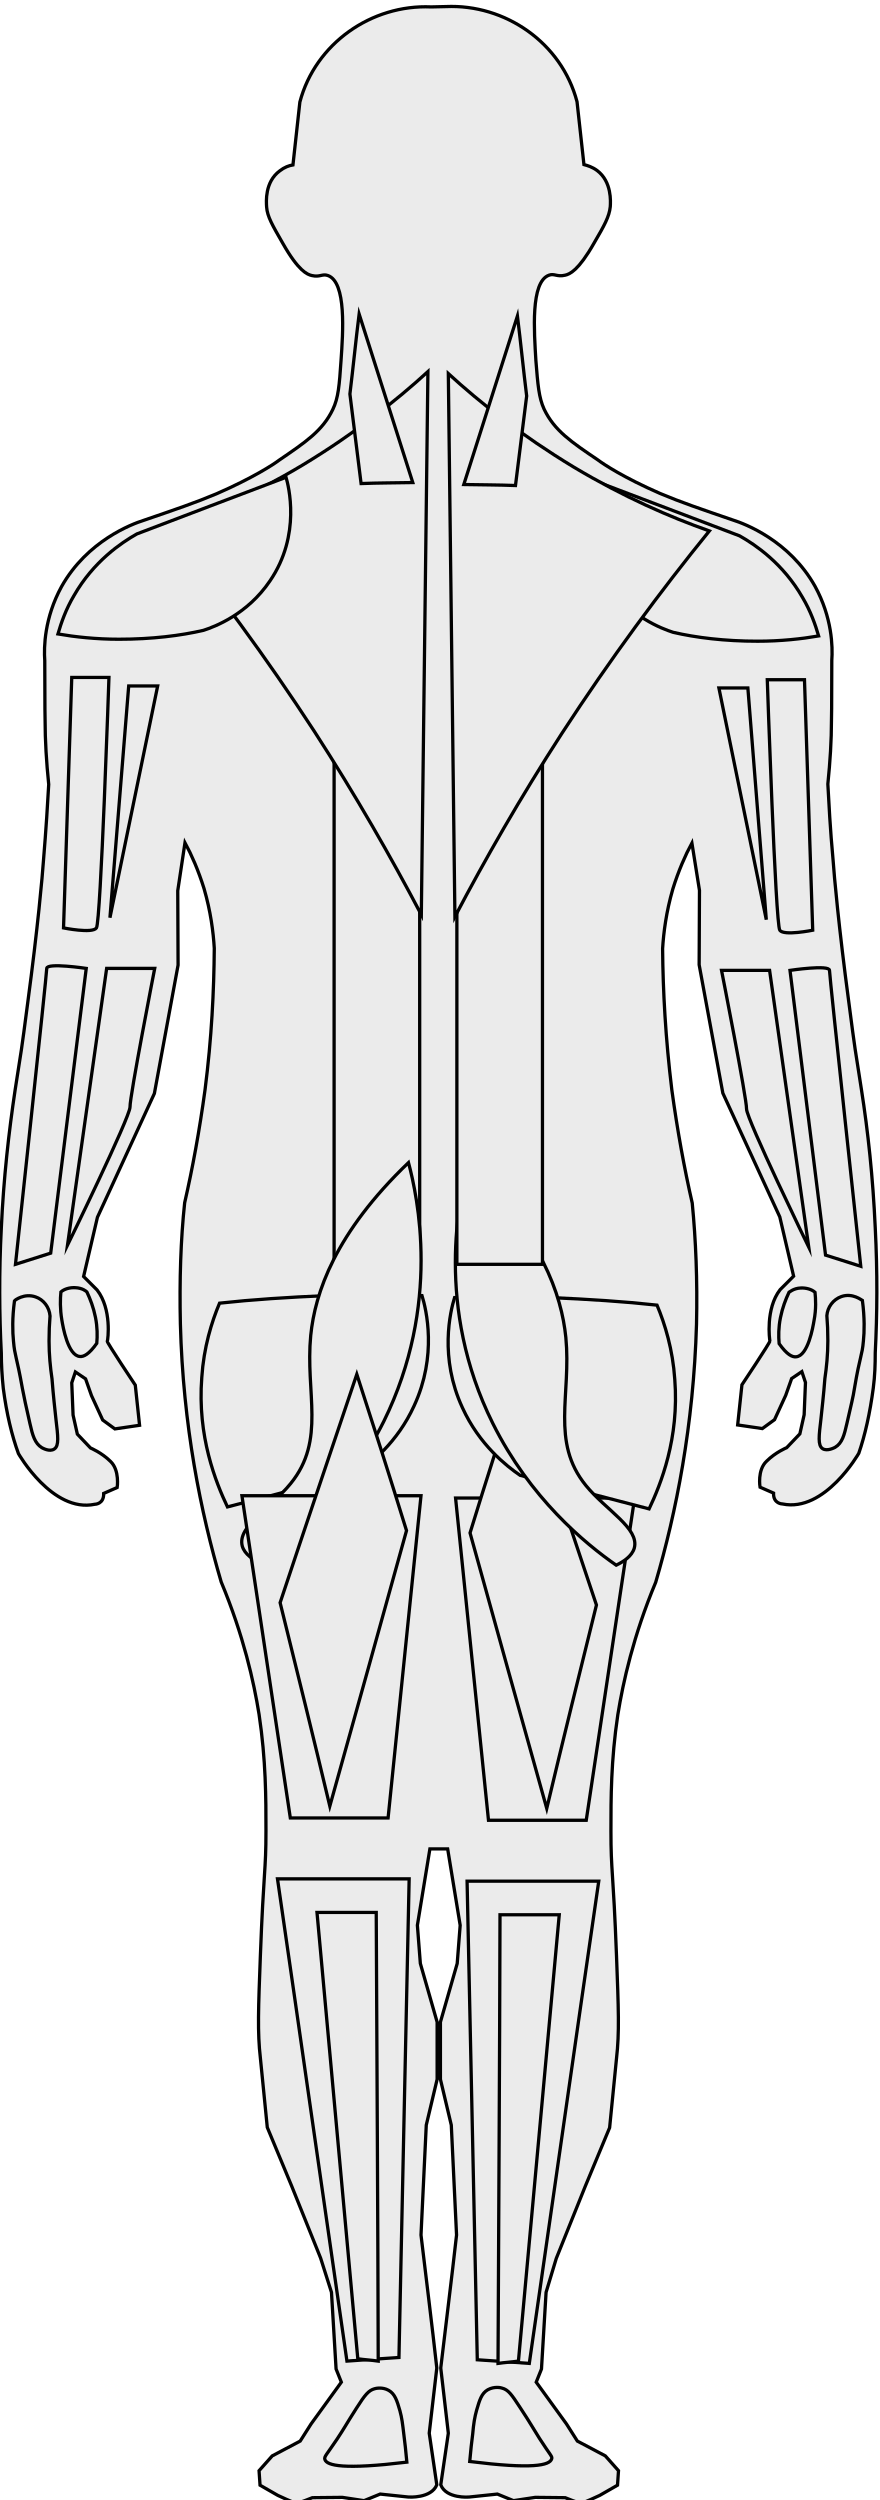
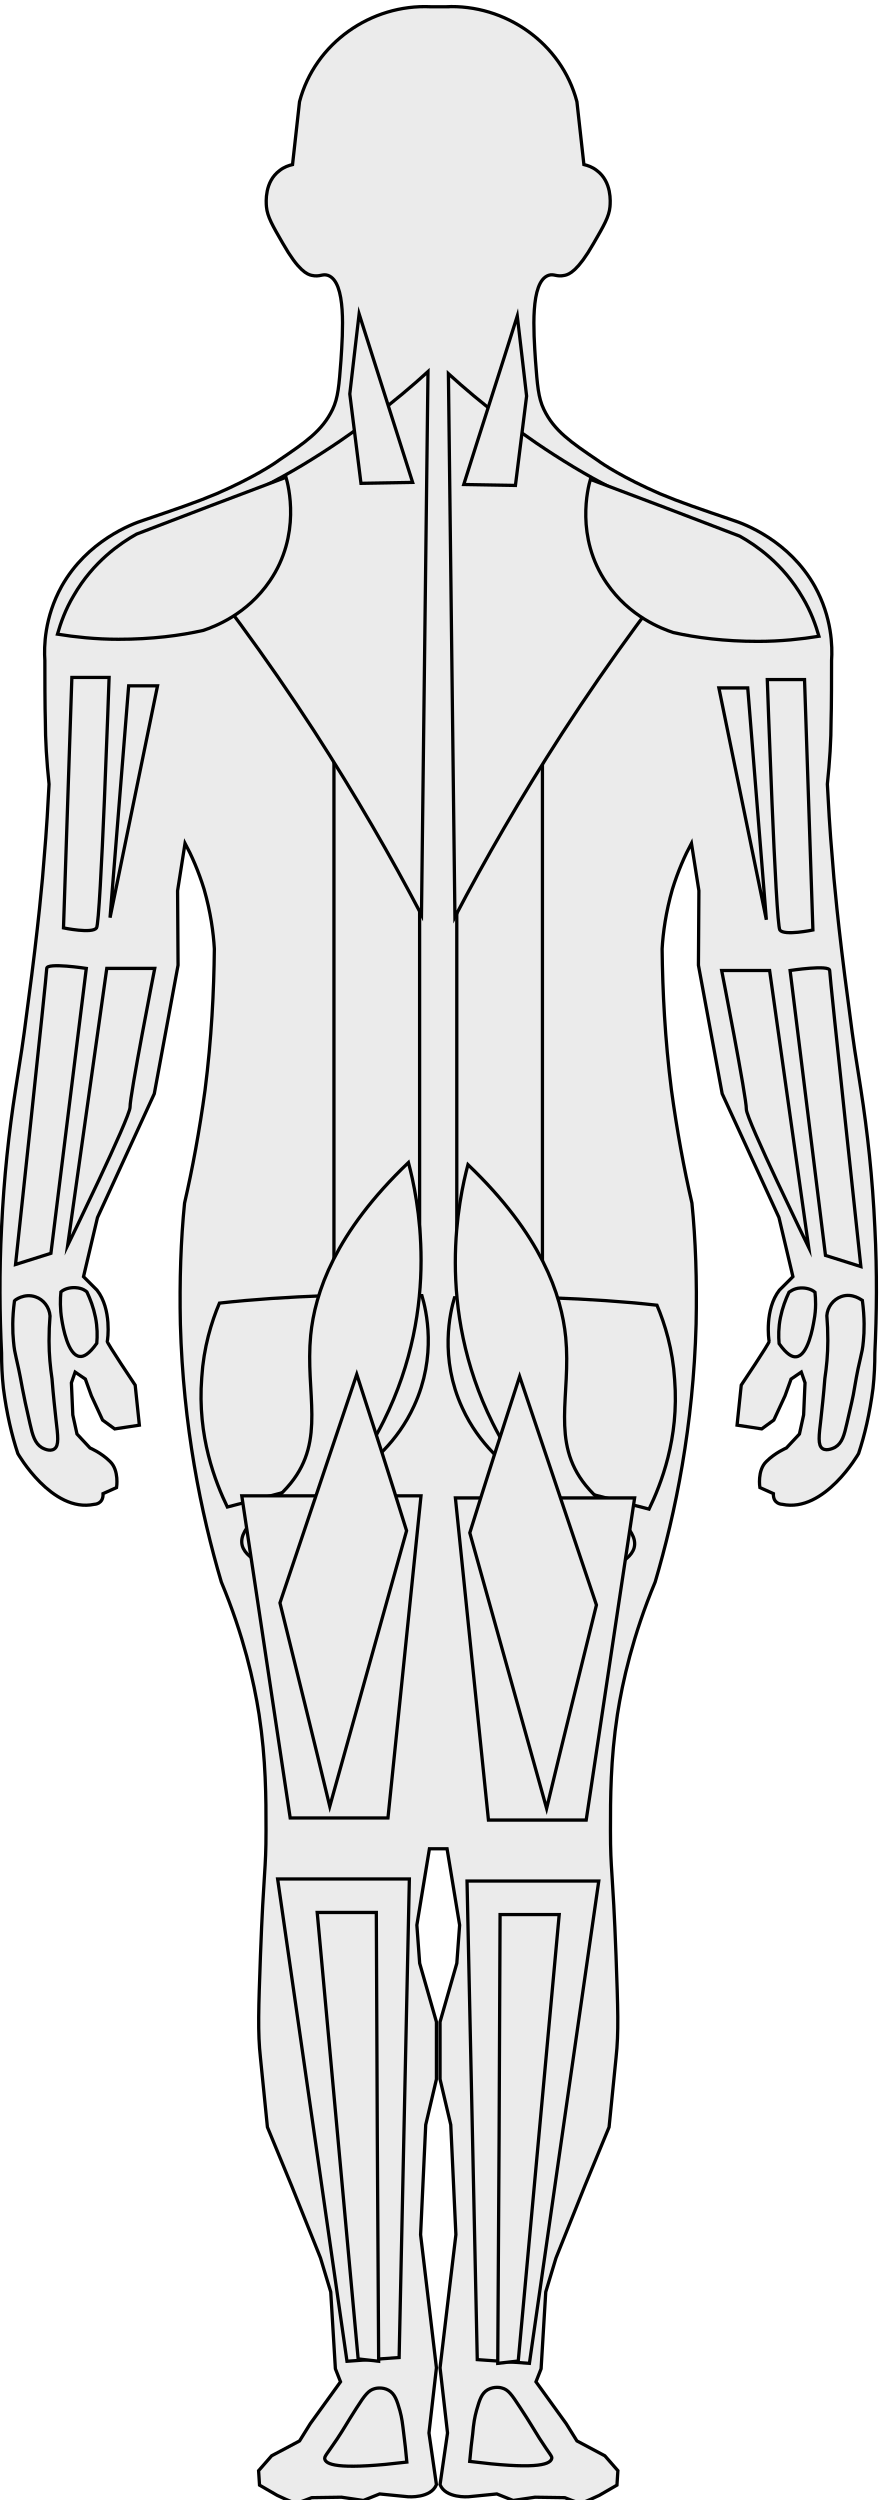
- <svg xmlns="http://www.w3.org/2000/svg" version="1.0" id="Layer_1" x="0px" y="0px" viewBox="0 0 267.3 759.5" enable-background="new 0 0 267.3 759.5" xml:space="preserve">
+ <svg xmlns="http://www.w3.org/2000/svg" version="1.1" id="Layer_1" x="0px" y="0px" width="267.268px" height="759.52px" viewBox="0 0 267.268 759.52" enable-background="new 0 0 267.268 759.52" xml:space="preserve">
  <g id="body">
-     <path id="outline" fill="#EBEBEB" stroke="#000000" stroke-miterlimit="10" d="M135.4,2c18.1-0.8,35.2,11,39.9,28.9   c0.7,6.4,1.4,12.7,2.1,19.1c1.1,0.3,2.5,0.7,4,1.8c4.5,3.4,4.1,9.5,4,11c-0.3,3-1.8,5.7-4.9,11c-4.8,8.5-7.5,9.5-8.8,9.8   c-2.5,0.6-3.3-0.6-4.9,0c-5.7,2-4.5,17.3-4,25.9c0.6,7.5,0.9,11.3,2.5,14.8c3.1,6.5,8.3,10,16.3,15.4c1.7,1.3,7.9,5.4,18.9,10.2   c6.4,2.7,12.3,4.7,22.2,8.1c3.5,1.1,17.1,6.2,24.9,20.1c5.2,9.5,5.4,18.4,5.1,22.5c0,15-0.1,18.1-0.1,18.1c0,6.2-0.4,12.7-1.1,19.5   c0.3,5.5,0.7,13.6,1.6,23.2c0.3,4.4,1.7,20.2,4.8,43.3c2,15.4,1.8,13.4,3.8,26.3c2,12.7,3.5,26.7,4.2,42c0.7,13.6,0.6,26.3,0,38   c0,3.4-0.1,6.9-0.6,10.7c-1,7.6-2.5,14.3-4.4,19.8c0,0-10.3,18.1-23.2,15.4c0,0-2.8,0-2.7-3.3l-4.1-1.8c0,0-0.9-5.2,2-7.9   c2.7-2.7,6.1-4.1,6.1-4.1l4-4.2l1.3-5.8l0.4-9.8l-1.1-3.3l-3.1,2.1l-1.8,5.1l-3.4,7.4l-3.7,2.7l-7.5-1.1l1.3-12.2   c0,0,8.6-12.9,8.5-13.3c-0.1-0.4-1.4-9.8,3.1-15.6l4.1-4.1l-4.2-18l-17.3-37.6l-7.2-39l0.1-22.6l-2.3-14.4c-2,3.7-4.1,8.5-5.8,14   c-2,6.9-2.8,13.2-3.1,18.1c0.1,12.9,0.9,27.3,2.8,42.9c1.7,12.4,3.8,23.9,6.2,34.4c1.1,11.2,1.6,23.5,1.3,36.8   c-0.9,30.8-6.2,57.3-12.4,78.4c-6.8,16.3-9.9,30.3-11.5,40.2c-2.1,14-2.1,25.3-2.1,35.4c0,12.4,0.7,11.7,1.7,38   c0.6,16,0.9,23.2,0,31c-0.7,7.1-1.4,14-2.1,21.1l-7.4,17.8l-8.8,21.9l-3.1,10.3l-1.4,23.3l-1.6,4l9.2,12.7l3.3,5.2l8.5,4.5l4,4.5   l-0.3,4.4l-5.4,3.1c0,0-5.1,2.4-5.7,2.4c-0.6,0-4.8-1.7-4.8-1.7l-9.1-0.1l-6.6,1l-4.9-2l-8.6,0.9c0,0-6.9,0.6-8.6-3.7l2.3-15.7   l-2.3-19.8c1.6-13.6,3.3-27,4.8-40.4l-1.6-33.4l-3.3-13.9v-17.4l5.1-17.8l0.9-11.6c-1.3-7.8-2.5-15.4-3.8-23.2h-5.4   c-1.3,7.8-2.5,15.4-3.8,23.2l0.9,11.6l5.1,17.8v17.4l-3.3,13.9l-1.6,33.4c1.6,13.4,3.3,26.9,4.8,40.4l-2.3,19.8l2.3,15.7   c-1.7,4.2-8.6,3.7-8.6,3.7l-8.6-0.9l-4.9,2l-6.6-1l-9.1,0.1c0,0-4.2,1.7-4.8,1.7c-0.6,0-5.7-2.4-5.7-2.4l-5.4-3.1l-0.3-4.4l4-4.5   l8.5-4.5l3.3-5.2l9.2-12.7l-1.6-4l-1.4-23.3L97.4,686l-8.8-21.9l-7.4-17.8c-0.7-7.1-1.4-14-2.1-21.1c-0.9-7.8-0.6-15,0-31   c1-26.3,1.7-25.6,1.7-38c0-10,0-21.4-2.1-35.4c-1.6-9.9-4.7-23.9-11.5-40.2c-6.2-21.1-11.6-47.5-12.4-78.4   c-0.3-13.3,0.1-25.6,1.3-36.8c2.4-10.5,4.5-21.9,6.2-34.4c2-15.6,2.7-30,2.8-42.9c-0.3-5-1.1-11.2-3.1-18.1   c-1.7-5.5-3.8-10.3-5.8-14L54,270.6l0.1,22.6l-7.2,39l-17.3,37.6l-4.2,18l4.1,4.1c4.5,5.8,3.3,15.1,3.1,15.6   c-0.1,0.4,8.5,13.3,8.5,13.3l1.3,12.2l-7.5,1.1l-3.7-2.7l-3.4-7.4l-1.8-5.1l-3.1-2.1l-1.1,3.3l0.4,9.8l1.3,5.8l4,4.2   c0,0,3.4,1.4,6.1,4.1c2.8,2.7,2,7.9,2,7.9l-4.1,1.8c0.1,3.3-2.7,3.3-2.7,3.3c-12.9,2.7-23.2-15.4-23.2-15.4   C3.6,436.1,2,429.5,1,421.8c-0.4-3.8-0.6-7.4-0.6-10.7c-0.6-11.7-0.7-24.5,0-38c0.7-15.3,2.3-29.3,4.2-42c2-12.9,1.8-10.9,3.8-26.3   c3.1-23.1,4.5-38.9,4.8-43.3c0.8-9.6,1.3-17.7,1.6-23.2c-0.7-6.8-1.1-13.3-1.1-19.5c0,0-0.1-3.1-0.1-18.1c-0.3-4.1-0.1-13,5.1-22.5   c7.8-13.9,21.4-19,24.9-20.1c9.9-3.4,15.8-5.4,22.2-8.1c11-4.8,17.3-8.9,19-10.2c7.9-5.4,13.2-8.9,16.3-15.4   c1.7-3.5,2-7.4,2.5-14.8c0.6-8.6,1.7-23.9-4-25.9c-1.7-0.6-2.4,0.6-4.9,0c-1.3-0.3-4-1.3-8.8-9.8c-3.1-5.4-4.7-8.1-4.9-11   c-0.1-1.6-0.6-7.6,4-11c1.4-1.1,2.8-1.6,4-1.8c0.7-6.4,1.4-12.7,2.1-19.1c4.7-17.8,21.8-29.7,39.9-28.9L135.4,2L135.4,2L135.4,2z" />
+     <path id="outline" fill="#EBEBEB" stroke="#000000" stroke-miterlimit="10" d="M135.387,2.046   c18.104-0.849,35.216,11.031,39.883,28.851c0.707,6.364,1.415,12.728,2.122,19.093c1.132,0.282,2.545,0.707,3.96,1.838   c4.524,3.394,4.104,9.475,3.96,11.031c-0.282,2.97-1.839,5.657-4.949,11.032c-4.81,8.486-7.494,9.475-8.771,9.758   c-2.546,0.566-3.253-0.565-4.949,0c-5.656,1.98-4.521,17.255-3.96,25.882c0.565,7.496,0.853,11.314,2.546,14.85   c3.111,6.506,8.348,10.041,16.268,15.416c1.694,1.273,7.92,5.374,18.948,10.183c6.364,2.687,12.308,4.667,22.205,8.062   c3.536,1.131,17.113,6.223,24.894,20.083c5.231,9.476,5.374,18.386,5.092,22.487c0,14.992-0.142,18.103-0.142,18.103   c0,6.223-0.427,12.728-1.134,19.517c0.283,5.515,0.707,13.577,1.559,23.194c0.284,4.384,1.699,20.224,4.811,43.277   c1.979,15.416,1.838,13.436,3.816,26.306c1.979,12.728,3.535,26.73,4.243,42.004c0.707,13.577,0.562,26.307,0,38.042   c0,3.396-0.145,6.936-0.564,10.749c-0.99,7.643-2.547,14.284-4.386,19.805c0,0-10.322,18.103-23.192,15.415c0,0-2.83,0-2.688-3.257   l-4.104-1.839c0,0-0.851-5.229,1.979-7.92c2.688-2.688,6.082-4.102,6.082-4.102l3.96-4.243l1.271-5.799l0.426-9.76l-1.134-3.257   l-3.107,2.121l-1.838,5.098l-3.396,7.354l-3.678,2.688l-7.495-1.137l1.271-12.161c0,0,8.63-12.866,8.484-13.295   c-0.143-0.426-1.414-9.76,3.11-15.559l4.104-4.104l-4.24-17.958l-17.254-37.618l-7.213-39.035l0.145-22.628l-2.267-14.426   c-1.979,3.677-4.103,8.485-5.798,14.001c-1.979,6.93-2.829,13.153-3.11,18.103c0.143,12.87,0.851,27.296,2.827,42.853   c1.697,12.446,3.819,23.901,6.227,34.367c1.13,11.172,1.556,23.477,1.271,36.771c-0.85,30.831-6.223,57.276-12.442,78.352   c-6.789,16.271-9.899,30.271-11.456,40.166c-2.121,14.001-2.121,25.315-2.121,35.356c0,12.443,0.707,11.736,1.695,38.045   c0.563,15.979,0.851,23.195,0,30.973c-0.707,7.071-1.413,14.001-2.12,21.072l-7.354,17.82l-8.77,21.922l-3.11,10.324l-1.414,23.335   l-1.557,3.961l9.188,12.729l3.253,5.232l8.485,4.521l3.96,4.526l-0.282,4.384l-5.375,3.111c0,0-5.093,2.401-5.656,2.401   c-0.564,0-4.811-1.694-4.811-1.694l-9.053-0.146l-6.646,0.989l-4.95-1.979l-8.628,0.851c0,0-6.931,0.562-8.627-3.679l2.268-15.697   l-2.268-19.8c1.56-13.577,3.254-27.014,4.812-40.448l-1.559-33.378l-3.254-13.859v-17.396l5.095-17.82l0.851-11.598   c-1.271-7.778-2.547-15.415-3.817-23.193h-5.356c-1.271,7.778-2.547,15.415-3.818,23.193l0.853,11.598l5.094,17.82v17.396   l-3.254,13.859l-1.559,33.378c1.559,13.438,3.253,26.871,4.812,40.448l-2.268,19.8l2.268,15.697   c-1.697,4.241-8.627,3.679-8.627,3.679l-8.628-0.851l-4.95,1.979l-6.646-0.989l-9.054,0.146c0,0-4.241,1.694-4.81,1.694   c-0.564,0-5.656-2.401-5.656-2.401l-5.375-3.111l-0.283-4.384l3.961-4.526l8.485-4.521l3.253-5.232l9.189-12.729l-1.559-3.961   l-1.413-23.335l-3.109-10.324l-8.771-21.922l-7.354-17.82c-0.706-7.071-1.413-14.001-2.119-21.072   c-0.852-7.772-0.565-14.986,0-30.973c0.987-26.309,1.694-25.602,1.694-38.045c0-10.041,0-21.355-2.121-35.356   c-1.558-9.896-4.667-23.896-11.455-40.166c-6.226-21.068-11.598-47.521-12.443-78.352c-0.283-13.294,0.144-25.599,1.271-36.771   c2.402-10.466,4.524-21.921,6.227-34.367c1.979-15.557,2.688-29.983,2.827-42.853c-0.281-4.95-1.134-11.173-3.11-18.103   c-1.695-5.516-3.816-10.324-5.798-14.001l-2.266,14.426l0.144,22.628l-7.22,39.037L29.613,369.9l-4.239,17.961l4.104,4.102   c4.524,5.799,3.253,15.133,3.109,15.559c-0.146,0.429,8.482,13.298,8.482,13.298l1.271,12.158l-7.494,1.137l-3.679-2.688   l-3.396-7.354l-1.838-5.098l-3.107-2.121l-1.136,3.258l0.428,9.759l1.271,5.799l3.96,4.243c0,0,3.396,1.414,6.082,4.102   c2.828,2.688,1.979,7.92,1.979,7.92l-4.104,1.842c0.146,3.254-2.688,3.254-2.688,3.254c-12.87,2.688-23.193-15.415-23.193-15.415   c-1.839-5.521-3.396-12.162-4.385-19.805c-0.426-3.813-0.564-7.354-0.564-10.749c-0.562-11.732-0.707-24.467,0-38.042   c0.708-15.274,2.264-29.276,4.242-42.004c1.979-12.87,1.839-10.89,3.817-26.306c3.107-23.053,4.522-38.893,4.811-43.277   c0.849-9.617,1.271-17.679,1.556-23.194c-0.707-6.789-1.131-13.294-1.131-19.517c0,0-0.143-3.111-0.143-18.103   c-0.281-4.101-0.146-13.011,5.093-22.487c7.776-13.86,21.354-18.952,24.891-20.083c9.899-3.395,15.844-5.375,22.205-8.062   c11.031-4.809,17.254-8.91,18.951-10.183c7.92-5.375,13.151-8.91,16.268-15.416c1.693-3.536,1.979-7.354,2.546-14.85   c0.562-8.627,1.693-23.902-3.96-25.882c-1.697-0.565-2.404,0.566-4.95,0c-1.271-0.283-3.96-1.272-8.771-9.758   c-3.107-5.375-4.667-8.062-4.946-11.032c-0.146-1.556-0.565-7.637,3.96-11.031c1.415-1.131,2.825-1.556,3.96-1.838   c0.707-6.365,1.415-12.729,2.122-19.093c4.667-17.82,21.775-29.7,39.883-28.851h4.514L135.387,2.046L135.387,2.046z" />
    <g id="right">
-       <path id="Gastrocnemius_x2F_soleus_R" fill="#EBEBEB" stroke="#000000" stroke-miterlimit="10" d="M84.3,570.8h40    c-1,48.5-2.1,96.9-3.1,145.4c-5.4,0.4-10.6,0.7-15.8,1.1C98.3,668.4,91.4,619.6,84.3,570.8z" />
-       <path id="Tibialis_anterior_R" fill="#EBEBEB" stroke="#000000" stroke-miterlimit="10" d="M114.3,581h-18    c4.1,45.3,8.3,90.4,12.4,135.6c2.1,0.3,4.1,0.4,6.2,0.7C114.8,672,114.5,626.4,114.3,581z" />
-       <rect id="Erector_spinae_R" x="101.5" y="174.1" fill="#EBEBEB" stroke="#000000" stroke-miterlimit="10" width="26" height="209.3" />
-       <path id="Gluteus_R" fill="#EBEBEB" stroke="#000000" stroke-miterlimit="10" d="M66.7,395.9c10-1.1,20.9-1.8,32.5-2.3    c10.2-0.3,19.8-0.3,29,0c1.3,4.2,4.7,18.2-2.4,33.5c-5.1,11.2-13.4,17.7-17.5,20.5c-13,3.4-26.2,6.8-39.2,10.2    c-3.5-7.4-9.2-21.4-7.8-39.3C61.9,409.3,64.3,401.6,66.7,395.9z" />
-       <path id="Hip_flexors_R" fill="#EBEBEB" stroke="#000000" stroke-miterlimit="10" d="M124.1,353.2c-22.3,21.4-28.4,39.6-29.7,52.5    c-1.7,17.5,4.7,31.7-6.1,45c-6.1,7.5-16.3,13-14.7,19c0.7,2.5,3.4,4.2,5.5,5.2c9.5-6.6,26.2-20.4,37.5-43.1    C134.1,396.3,126.8,363.4,124.1,353.2z" />
-       <polygon id="Hamstrings_R" fill="#EBEBEB" stroke="#000000" stroke-miterlimit="10" points="73.5,454.4 127.9,454.4 117.9,552.3     88.2,552.3   " />
-       <path id="Quadriceps_R" fill="#EBEBEB" stroke="#000000" stroke-miterlimit="10" d="M108.4,417.5c-7.8,23.2-15.6,46.2-23.3,69.4    c5.1,20.6,10.2,41.2,15.1,61.8c7.8-27.9,15.6-55.9,23.3-83.7C118.6,449.1,113.5,433.2,108.4,417.5z" />
-       <path id="Dorsal_interossei_R" fill="#EBEBEB" stroke="#000000" stroke-miterlimit="10" d="M4.1,407.5c0.4,4.6,0.9,4.2,2.7,14.3    c0.5,2.7,1.1,5.4,2.3,10.7c0.8,3.6,1.5,6,3.6,7.3c0.2,0.1,2.4,1.4,3.8,0.4c1.5-1,1.1-3.9,0.5-9c-0.3-2.9-0.8-7.1-1.2-12.3    c-0.5-3.4-0.9-7.3-0.9-11.5c0-2.7,0.1-5.3,0.3-7.6c-0.2-2.7-2-5-4.4-5.8c-3.4-1.2-6.3,1-6.4,1.2C3.7,400.4,3.8,404.6,4.1,407.5z" />
-       <path id="Thumb_abductors_R" fill="#EBEBEB" stroke="#000000" stroke-miterlimit="10" d="M18.8,401.1c0.3,1.8,1.8,10.8,5.5,11    c1.1,0.1,2.7-0.6,5.1-4c0.2-2.2,0.2-4.9-0.4-7.9c-0.6-3-1.6-5.6-2.6-7.7c-0.2-0.2-1.3-1.2-3.5-1.3c-1.7-0.1-3.4,0.4-4.4,1.3    C18.3,394.6,18.2,397.6,18.8,401.1z" />
-       <path id="Wrist_extensors_R" fill="#EBEBEB" stroke="#000000" stroke-miterlimit="10" d="M26.2,294.2c0,0-12-1.8-12,0    s-9.5,89.9-9.5,89.9l10.7-3.4L26.2,294.2z" />
-       <path id="Wrist_flexors_R" fill="#EBEBEB" stroke="#000000" stroke-miterlimit="10" d="M47,294.2H32.4l-11.9,84.1    c0,0,19-38.9,19-42C39.4,333.2,47,294.2,47,294.2z" />
-       <polygon id="Triceps_R" fill="#EBEBEB" stroke="#000000" stroke-miterlimit="10" points="47.9,208.4 39.1,208.4 33.4,278.8   " />
-       <path id="Biceps_R" fill="#EBEBEB" stroke="#000000" stroke-miterlimit="10" d="M21.8,205.8l-2.5,76.1c0,0,8.8,1.8,10,0    c1.3-1.8,3.8-76.1,3.8-76.1L21.8,205.8L21.8,205.8z" />
-       <path id="Neck_extensors_R" fill="#EBEBEB" stroke="#000000" stroke-miterlimit="10" d="M130,112.9c-0.7,55-1.3,110-2,165    c-9.2-17.5-19.9-36.2-32.5-55.7c-14.9-22.9-30.1-43.4-44.8-61.5c11.9-4.2,26-10.3,41.2-19.4C107.8,131.7,120.6,121.5,130,112.9z" />
-       <path id="Deltoid_R" fill="#EBEBEB" stroke="#000000" stroke-miterlimit="10" d="M86.9,145c0.7,2.4,4.7,17.5-4.9,31.5    c-6.9,10.2-16.8,13.9-20.2,15c-6.9,1.6-15.6,2.7-25.7,2.7c-6.9,0-13.3-0.7-18.5-1.6c1-3.4,2.4-7.5,4.9-11.7    c5.9-10.3,14.3-16,19.1-18.7C56.6,156.5,71.8,150.7,86.9,145z" />
-       <path id="Neck_flexors_R" fill="#EBEBEB" stroke="#000000" stroke-miterlimit="10" d="M109.1,95.4c5.4,17.1,10.9,34.1,16.3,51.2    c-5.2,0.1-10.5,0.1-15.7,0.3c-1.1-9.1-2.3-18.1-3.4-27.2C107.3,111.6,108.1,103.4,109.1,95.4z" />
-       <path id="Toe_extensors_R" fill="#EBEBEB" stroke="#000000" stroke-miterlimit="10" d="M98.7,747.2c0.6,1.9,5.8,3.1,24.9,0.8    c-0.3-3.3-0.6-6.1-0.9-8.3c-0.4-3.4-0.6-5.1-1.2-7.3c-0.9-3.1-1.5-5.1-3.4-6.2c-1.9-1.1-4-0.6-4.3-0.5c-1.8,0.5-2.9,1.8-5.5,5.9    c-3.2,5-3.7,6.1-5.9,9.4C99.2,745.8,98.4,746.3,98.7,747.2z" />
+       <path id="Gastrocnemius_x2F_soleus_R" fill="#EBEBEB" stroke="#000000" stroke-miterlimit="10" d="M84.346,570.844h40.022    c-0.99,48.51-2.121,96.879-3.111,145.395c-5.375,0.424-10.605,0.707-15.84,1.131C98.347,668.43,91.417,619.637,84.346,570.844z" />
+       <path id="Tibialis_anterior_R" fill="#EBEBEB" stroke="#000000" stroke-miterlimit="10" d="M114.329,581.026H96.367    c4.102,45.258,8.345,90.373,12.442,135.63c2.121,0.283,4.104,0.425,6.227,0.707C114.753,671.965,114.47,626.425,114.329,581.026z" />
+       <rect id="Erector_spinae_R" x="101.458" y="174.137" fill="#EBEBEB" stroke="#000000" stroke-miterlimit="10" width="26.021" height="209.314" />
+       <path id="Gluteus_R" fill="#EBEBEB" stroke="#000000" stroke-miterlimit="10" d="M66.667,395.896    c10.041-1.131,20.933-1.84,32.524-2.269c10.187-0.278,19.804-0.278,28.993,0c1.271,4.243,4.667,18.244-2.4,33.521    c-5.096,11.173-13.438,17.679-17.537,20.507c-13.015,3.395-26.164,6.789-39.179,10.184c-3.532-7.354-9.189-21.354-7.775-39.312    C61.859,409.332,64.263,401.554,66.667,395.896z" />
+       <path id="Hip_flexors_R" fill="#EBEBEB" stroke="#000000" stroke-miterlimit="10" d="M124.087,353.186    c-22.346,21.355-28.427,39.6-29.698,52.47c-1.697,17.537,4.667,31.68-6.082,44.975c-6.081,7.495-16.266,13.011-14.708,18.951    c0.707,2.546,3.396,4.242,5.518,5.232c9.478-6.646,26.163-20.365,37.479-43.142C134.129,396.321,126.774,363.368,124.087,353.186z    " />
+       <path id="Dorsal_interossei_R" fill="#EBEBEB" stroke="#000000" stroke-miterlimit="10" d="M4.1,407.5c0.4,4.6,0.9,4.2,2.7,14.3             c0.5,2.7,1.1,5.4,2.3,10.7c0.8,3.6,1.5,6,3.6,7.3c0.2,0.1,2.4,1.4,3.8,0.4c1.5-1,1.1-3.9,0.5-9c-0.3-2.9-0.8-7.1-1.2-12.3             c-0.5-3.4-0.9-7.3-0.9-11.5c0-2.7,0.1-5.3,0.3-7.6c-0.2-2.7-2-5-4.4-5.8c-3.4-1.2-6.3,1-6.4,1.2C3.7,400.4,3.8,404.6,4.1,407.5z" />
+       <path id="Thumb_abductors_R" fill="#EBEBEB" stroke="#000000" stroke-miterlimit="10" d="M18.8,401.1c0.3,1.8,1.8,10.8,5.5,11             c1.1,0.1,2.7-0.6,5.1-4c0.2-2.2,0.2-4.9-0.4-7.9s-1.6-5.6-2.6-7.7c-0.2-0.2-1.3-1.2-3.5-1.3             c-1.7-0.1-3.4,0.4-4.4,1.3C18.3,394.6,18.2,397.6,18.8,401.1z" />
+       <polygon id="Hamstrings_R" fill="#EBEBEB" stroke="#000000" stroke-miterlimit="10" points="73.456,454.448 127.905,454.448     117.864,552.316 88.165,552.316   " />
+       <path id="Quadriceps_R" fill="#EBEBEB" stroke="#000000" stroke-miterlimit="10" d="M108.389,417.535    c-7.778,23.188-15.559,46.247-23.336,69.438c5.092,20.648,10.183,41.155,15.134,61.811c7.775-27.862,15.561-55.864,23.335-83.729    C118.571,449.073,113.479,433.233,108.389,417.535z" />
+       <path id="Wrist_extensors_R" fill="#EBEBEB" stroke="#000000" stroke-miterlimit="10" d="M26.219,294.209    c0,0-12.021-1.838-12.021,0S4.72,384.158,4.72,384.158l10.749-3.395L26.219,294.209z" />
+       <path id="Wrist_flexors_R" fill="#EBEBEB" stroke="#000000" stroke-miterlimit="10" d="M47.009,294.209H32.441l-11.88,84.15    c0,0,18.952-38.893,18.952-42.004C39.372,333.244,47.009,294.209,47.009,294.209z" />
+       <polygon id="Triceps_R" fill="#EBEBEB" stroke="#000000" stroke-miterlimit="10" points="47.857,208.362 39.089,208.362     33.432,278.794   " />
+       <path id="Biceps_R" fill="#EBEBEB" stroke="#000000" stroke-miterlimit="10" d="M21.834,205.816l-2.546,76.089    c0,0,8.771,1.838,10.042,0c1.271-1.839,3.815-76.089,3.815-76.089H21.834L21.834,205.816z" />
+       <path id="Neck_extensors_R" fill="#EBEBEB" stroke="#000000" stroke-miterlimit="10" d="M130.027,112.898    c-0.707,55.016-1.271,110.032-1.979,165.047c-9.191-17.537-19.939-36.206-32.527-55.723    c-14.852-22.911-30.124-43.418-44.833-61.521c11.88-4.243,26.021-10.324,41.154-19.375    C107.823,131.708,120.552,121.525,130.027,112.898z" />
+       <path id="Deltoid_R" fill="#EBEBEB" stroke="#000000" stroke-miterlimit="10" d="M86.892,145.002    c0.707,2.404,4.667,17.537-4.95,31.539c-6.93,10.183-16.83,13.86-20.226,14.991c-6.93,1.556-15.557,2.688-25.738,2.688    c-6.932,0-13.294-0.708-18.523-1.556c0.986-3.394,2.4-7.496,4.946-11.738c5.938-10.325,14.284-15.981,19.097-18.668    C56.626,156.458,71.759,150.659,86.892,145.002z" />
+       <path id="Neck_flexors_R" fill="#EBEBEB" stroke="#000000" stroke-miterlimit="10" d="M109.096,95.361    c5.374,17.113,10.89,34.084,16.265,51.197c-5.229,0.141-10.466,0.141-15.695,0.283c-1.131-9.051-2.266-18.103-3.396-27.154    C107.257,111.625,108.106,103.422,109.096,95.361z" />
+       <path id="Toe_extensors_R" fill="#EBEBEB" stroke="#000000" stroke-miterlimit="10" d="M98.7,747.2c0.6,1.9,5.8,3.1,24.9,0.8c-0.3-3.3-0.6-6.1-0.9-8.3    c-0.4-3.4-0.6-5.1-1.2-7.3c-0.9-3.1-1.5-5.1-3.4-6.2c-1.9-1.1-4-0.6-4.3-0.5c-1.8,0.5-2.9,1.8-5.5,5.9c-3.2,5-3.7,6.1-5.9,9.4    C99.2,745.8,98.4,746.3,98.7,747.2z" />
    </g>
    <g id="left">
-       <path id="n16_Toe_extensors_L" fill="#EBEBEB" stroke="#000000" stroke-miterlimit="10" d="M163.9,740.8c-2.1-3.3-2.6-4.4-5.9-9.4    c-2.6-4-3.6-5.4-5.5-5.9c-0.2-0.1-2.3-0.6-4.3,0.5c-1.9,1.1-2.5,3.1-3.4,6.2c-0.6,2.2-0.9,3.9-1.2,7.3c-0.3,2.2-0.6,5-0.9,8.3    c19.1,2.4,24.3,1.2,24.9-0.8C167.9,746.3,167.1,745.8,163.9,740.8z" />
-       <path id="n15_Gastrocnemius_x2F_soleus_L" fill="#EBEBEB" stroke="#000000" stroke-miterlimit="10" d="M181.9,571.5h-40    c1,48.5,2.1,96.9,3.1,145.4c5.4,0.4,10.6,0.7,15.8,1.1C167.9,669.1,174.8,620.3,181.9,571.5z" />
-       <path id="n15_Tibialis_anterior_L" fill="#EBEBEB" stroke="#000000" stroke-miterlimit="10" d="M151.9,581.7h18    c-4.1,45.3-8.3,90.4-12.4,135.6c-2.1,0.3-4.1,0.4-6.2,0.7C151.5,672.6,151.8,627.1,151.9,581.7z" />
-       <polygon id="n14_Hamstrings_L" fill="#EBEBEB" stroke="#000000" stroke-miterlimit="10" points="192.8,455.1 138.4,455.1     148.4,553 178.1,553   " />
-       <path id="n13_Quadriceps_L" fill="#EBEBEB" stroke="#000000" stroke-miterlimit="10" d="M157.9,418.2    c7.8,23.2,15.6,46.2,23.3,69.4c-5.1,20.6-10.2,41.2-15.1,61.8c-7.8-27.9-15.6-55.9-23.3-83.7C147.7,449.7,152.8,433.9,157.9,418.2    z" />
-       <path id="n12_Gluteus_L" fill="#EBEBEB" stroke="#000000" stroke-miterlimit="10" d="M199.6,396.5c-10-1.1-20.9-1.8-32.5-2.3    c-10.2-0.3-19.8-0.3-29,0c-1.3,4.2-4.7,18.2,2.4,33.5c5.1,11.2,13.4,17.7,17.5,20.5c13,3.4,26.2,6.8,39.2,10.2    c3.5-7.4,9.2-21.4,7.8-39.3C204.4,410,202,402.2,199.6,396.5z" />
-       <path id="n11_Hip_flexors_L" fill="#EBEBEB" stroke="#000000" stroke-miterlimit="10" d="M142.2,353.8    c22.3,21.4,28.4,39.6,29.7,52.5c1.7,17.5-4.7,31.7,6.1,45c6.1,7.5,16.3,13,14.7,19c-0.7,2.5-3.4,4.2-5.5,5.2    c-9.5-6.6-26.2-20.4-37.5-43.1C132.1,397,139.5,364,142.2,353.8z" />
-       <rect id="n10_Erector_spinae_L" x="138.8" y="174.8" fill="#EBEBEB" stroke="#000000" stroke-miterlimit="10" width="26" height="209.3" />
-       <path id="n9_Thumb_abductors_L" fill="#EBEBEB" stroke="#000000" stroke-miterlimit="10" d="M247.6,392.6c-1-0.9-2.7-1.4-4.4-1.3    c-2.1,0.1-3.3,1.2-3.5,1.3c-1,2.1-2,4.7-2.6,7.7c-0.6,3-0.6,5.7-0.4,7.9c2.4,3.4,4,4.1,5.1,4c3.7-0.2,5.2-9.2,5.5-11    C248,397.6,247.8,394.6,247.6,392.6z" />
-       <path id="n8_Dorsal_interossei_L" fill="#EBEBEB" stroke="#000000" stroke-miterlimit="10" d="M262,395.1c-0.2-0.1-3-2.4-6.4-1.2    c-2.5,0.9-4.2,3.2-4.4,5.8c0.2,2.3,0.3,4.9,0.3,7.6c0,4.3-0.4,8.1-0.9,11.5c-0.4,5.2-0.9,9.4-1.2,12.3c-0.6,5.1-1,8,0.5,9    c1.4,0.9,3.6-0.3,3.8-0.4c2.2-1.3,2.8-3.8,3.6-7.3c1.2-5.3,1.9-8,2.3-10.7c1.7-10.1,2.3-9.7,2.7-14.3    C262.6,404.6,262.7,400.4,262,395.1z" />
-       <path id="n7_Wrist_extensors_L" fill="#EBEBEB" stroke="#000000" stroke-miterlimit="10" d="M240,294.8c0,0,12-1.8,12,0    s9.5,89.9,9.5,89.9l-10.7-3.4L240,294.8z" />
-       <path id="n6_Wrist_flexors_L" fill="#EBEBEB" stroke="#000000" stroke-miterlimit="10" d="M219.2,294.8h14.6l11.9,84.1    c0,0-18.9-38.9-18.9-42C226.9,333.9,219.2,294.8,219.2,294.8z" />
-       <polygon id="n5_Triceps_L" fill="#EBEBEB" stroke="#000000" stroke-miterlimit="10" points="218.4,209 227.2,209 232.8,279.4       " />
-       <path id="n4_Biceps_L" fill="#EBEBEB" stroke="#000000" stroke-miterlimit="10" d="M244.4,206.5l2.5,76.1c0,0-8.8,1.8-10,0    c-1.3-1.8-3.8-76.1-3.8-76.1H244.4L244.4,206.5z" />
-       <path id="n3_Deltoid_L" fill="#EBEBEB" stroke="#000000" stroke-miterlimit="10" d="M179.4,145.6c-0.7,2.4-4.7,17.5,4.9,31.5    c6.9,10.2,16.8,13.9,20.2,15c6.9,1.6,15.6,2.7,25.7,2.7c6.9,0,13.3-0.7,18.5-1.6c-1-3.4-2.4-7.5-4.9-11.7    c-5.9-10.3-14.3-16-19.1-18.7C209.6,157.1,194.5,151.3,179.4,145.6z" />
-       <path id="n2_Neck_extensors_L" fill="#EBEBEB" stroke="#000000" stroke-miterlimit="10" d="M136.2,113.5c0.7,55,1.3,110,2,165    c9.2-17.5,19.9-36.2,32.5-55.7c14.9-22.9,30.1-43.4,44.8-61.5c-11.9-4.2-26-10.3-41.2-19.4C158.4,132.3,145.7,122.2,136.2,113.5z" />
-       <path id="n1_Neck_flexors_L" fill="#EBEBEB" stroke="#000000" stroke-miterlimit="10" d="M157.2,96c-5.4,17.1-10.9,34.1-16.3,51.2    c5.2,0.1,10.5,0.1,15.7,0.3c1.1-9.1,2.3-18.1,3.4-27.2C159,112.3,158.2,104.1,157.2,96z" />
+       <path id="n16_Gastrocnemius_x2F_soleus_L" fill="#EBEBEB" stroke="#000000" stroke-miterlimit="10" d="M181.91,571.48h-40.022    c0.989,48.51,2.12,96.879,3.11,145.391c5.375,0.424,10.604,0.707,15.84,1.131C167.909,669.066,174.839,620.273,181.91,571.48z" />
+       <path id="n15_Tibialis_anterior_L" fill="#EBEBEB" stroke="#000000" stroke-miterlimit="10" d="M151.927,581.664h17.963    c-4.103,45.258-8.346,90.373-12.445,135.629c-2.118,0.283-4.104,0.426-6.224,0.707    C151.503,672.602,151.786,627.062,151.927,581.664z" />
+       <rect id="n10_Erector_spinae_L" x="138.776" y="174.774" fill="#EBEBEB" stroke="#000000" stroke-miterlimit="10" width="26.021" height="209.314" />
+       <path id="n12_Gluteus_L" fill="#EBEBEB" stroke="#000000" stroke-miterlimit="10" d="M199.589,396.533    c-10.041-1.131-20.932-1.84-32.526-2.264c-10.185-0.283-19.801-0.283-28.993,0c-1.271,4.238-4.667,18.24,2.403,33.52    c5.093,11.174,13.438,17.68,17.536,20.508c13.013,3.396,26.164,6.789,39.177,10.184c3.535-7.354,9.191-21.354,7.777-39.312    C204.398,409.969,201.993,402.191,199.589,396.533z" />
+       <path id="n9_Thumb_abductors_L" fill="#EBEBEB" stroke="#000000" stroke-miterlimit="10" d="M247.6,392.6c-1-0.9-2.7-1.4-4.4-1.3             c-2.1,0.1-3.3,1.2-3.5,1.3c-1,2.1-2,4.7-2.6,7.7s-0.6,5.7-0.4,7.9c2.4,3.4,4,4.1,5.1,4c3.7-0.2,5.2-9.2,5.5-11C248,397.6,247.8,394.6,247.6,392.6z" />
+       <path id="n8_Dorsal_interossei_L" fill="#EBEBEB" stroke="#000000" stroke-miterlimit="10" d="M262,395.1c-0.2-0.1-3-2.4-6.4-1.2             c-2.5,0.9-4.2,3.2-4.4,5.8c0.2,2.3,0.3,4.9,0.3,7.6c0,4.3-0.4,8.1-0.9,11.5c-0.4,5.2-0.9,9.4-1.2,12.3             c-0.6,5.1-1,8,0.5,9c1.4,0.9,3.6-0.3,3.8-0.4c2.2-1.3,2.8-3.8,3.6-7.3c1.2-5.3,1.9-8,2.3-10.7             c1.7-10.1,2.3-9.7,2.7-14.3C262.6,404.6,262.7,400.4,262,395.1z" />
+       <path id="n11_Hip_flexors_L" fill="#EBEBEB" stroke="#000000" stroke-miterlimit="10" d="M142.169,353.823    c22.347,21.355,28.428,39.601,29.699,52.47c1.694,17.537-4.667,31.68,6.082,44.975c6.081,7.496,16.265,13.016,14.708,18.951    c-0.707,2.547-3.396,4.242-5.519,5.232c-9.478-6.646-26.165-20.365-37.479-43.137    C132.127,396.959,139.483,364.005,142.169,353.823z" />
+       <polygon id="n14_Hamstrings_L" fill="#EBEBEB" stroke="#000000" stroke-miterlimit="10" points="192.8,455.086 138.352,455.086     148.393,552.953 178.091,552.953   " />
+       <path id="n13_Quadriceps_L" fill="#EBEBEB" stroke="#000000" stroke-miterlimit="10" d="M157.867,418.172    c7.775,23.193,15.558,46.248,23.336,69.439c-5.095,20.646-10.186,41.152-15.137,61.807c-7.773-27.861-15.559-55.863-23.335-83.727    C147.686,449.711,152.778,433.871,157.867,418.172z" />
+       <path id="n7_Wrist_extensors_L" fill="#EBEBEB" stroke="#000000" stroke-miterlimit="10" d="M240.037,294.846    c0,0,12.021-1.838,12.021,0c0,1.838,9.479,89.949,9.479,89.949l-10.749-3.395L240.037,294.846z" />
+       <path id="n6_Wrist_flexors_L" fill="#EBEBEB" stroke="#000000" stroke-miterlimit="10" d="M219.247,294.846h14.565l11.88,84.15    c0,0-18.949-38.893-18.949-42.004C226.884,333.881,219.247,294.846,219.247,294.846z" />
+       <polygon id="n5_Triceps_L" fill="#EBEBEB" stroke="#000000" stroke-miterlimit="10" points="218.4,208.999 227.167,208.999     232.824,279.431   " />
+       <path id="n4_Biceps_L" fill="#EBEBEB" stroke="#000000" stroke-miterlimit="10" d="M244.422,206.453l2.546,76.089    c0,0-8.77,1.838-10.042,0c-1.271-1.839-3.817-76.089-3.817-76.089H244.422L244.422,206.453z" />
+       <path id="n2_Neck_extensors_L" fill="#EBEBEB" stroke="#000000" stroke-miterlimit="10" d="M136.23,113.535    c0.707,55.016,1.271,110.032,1.979,165.047c9.189-17.537,19.938-36.206,32.525-55.723c14.854-22.911,30.124-43.418,44.833-61.521    c-11.88-4.243-26.021-10.324-41.152-19.375C158.433,132.345,145.704,122.162,136.23,113.535z" />
+       <path id="n3_Deltoid_L" fill="#EBEBEB" stroke="#000000" stroke-miterlimit="10" d="M179.365,145.639    c-0.707,2.404-4.667,17.537,4.947,31.539c6.933,10.183,16.83,13.86,20.228,14.991c6.931,1.556,15.558,2.688,25.736,2.688    c6.934,0,13.297-0.708,18.526-1.556c-0.989-3.394-2.403-7.496-4.949-11.738c-5.938-10.325-14.284-15.981-19.094-18.668    C209.63,157.095,194.497,151.296,179.365,145.639z" />
+       <path id="n1_Neck_flexors_L" fill="#EBEBEB" stroke="#000000" stroke-miterlimit="10" d="M157.16,95.998    c-5.374,17.113-10.893,34.084-16.268,51.197c5.23,0.141,10.466,0.141,15.697,0.283c1.132-9.051,2.264-18.103,3.396-27.154    C158.999,112.262,158.151,104.059,157.16,95.998z" />
+       <path id="n17_Toe_extensors_L" fill="#EBEBEB" stroke="#000000" stroke-miterlimit="10" d="M163.9,740.8             c-2.1-3.3-2.6-4.4-5.9-9.4c-2.6-4-3.6-5.4-5.5-5.9c-0.2-0.1-2.3-0.6-4.3,0.5c-1.9,1.1-2.5,3.1-3.4,6.2c-0.6,2.2-0.9,3.9-1.2,7.3             c-0.3,2.2-0.6,5-0.9,8.3c19.1,2.4,24.3,1.2,24.9-0.8C167.9,746.3,167.1,745.8,163.9,740.8z" />
    </g>
  </g>
  <g id="cmap" display="none">
-     <rect id="c1_1_" x="96.6" y="446" display="inline" fill="#FEBD2A" width="67" height="67" />
-     <rect id="c2_1_" x="96.6" y="379" display="inline" fill="#F48849" width="67" height="67" />
-     <rect id="c3_1_" x="96.6" y="312" display="inline" fill="#DB5C68" width="67" height="67" />
-     <rect id="c4_1_" x="96.1" y="245" display="inline" fill="#B83289" width="67" height="67" />
-     <rect id="c5_1_" x="96.1" y="178" display="inline" fill="#8B0AA5" width="67" height="67" />
-     <rect id="c6_1_" x="96.1" y="111" display="inline" fill="#5302A3" width="67" height="67" />
+     <rect id="c1_1_" x="96.632" y="446" display="inline" fill="#FEBD2A" width="67" height="67" />
+     <rect id="c2_1_" x="96.632" y="379" display="inline" fill="#F48849" width="67" height="67" />
+     <rect id="c3_1_" x="96.632" y="312" display="inline" fill="#DB5C68" width="67" height="67" />
+     <rect id="c4_1_" x="96.131" y="245" display="inline" fill="#B83289" width="67" height="67" />
+     <rect id="c5_1_" x="96.131" y="178" display="inline" fill="#8B0AA5" width="67" height="67" />
+     <rect id="c6_1_" x="96.131" y="111" display="inline" fill="#5302A3" width="67" height="67" />
  </g>
</svg>
